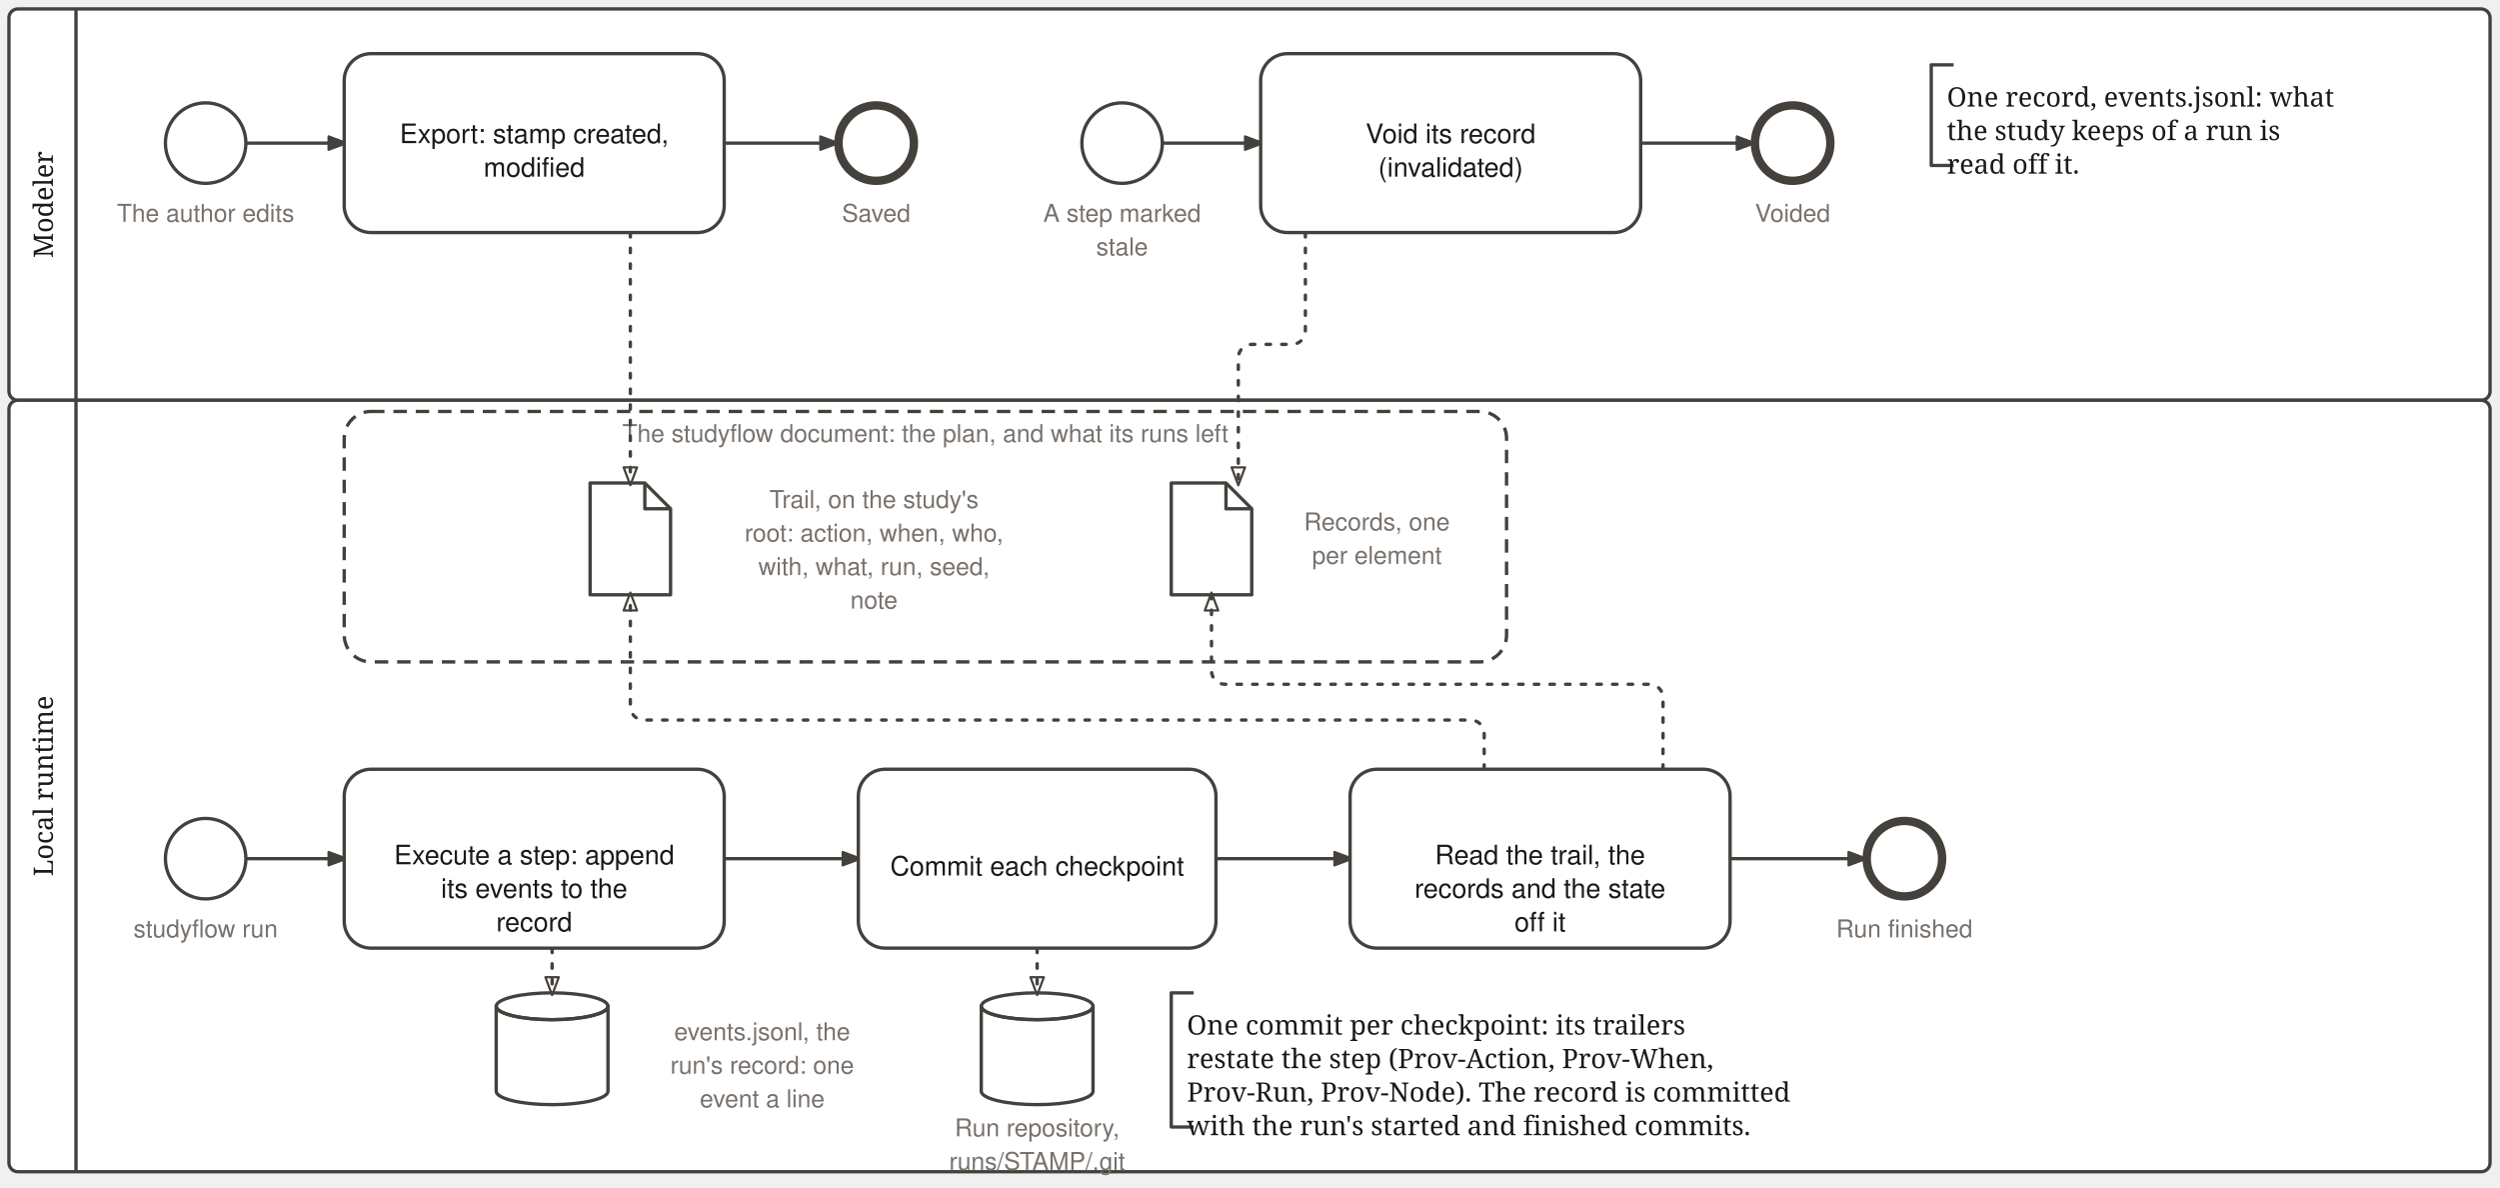
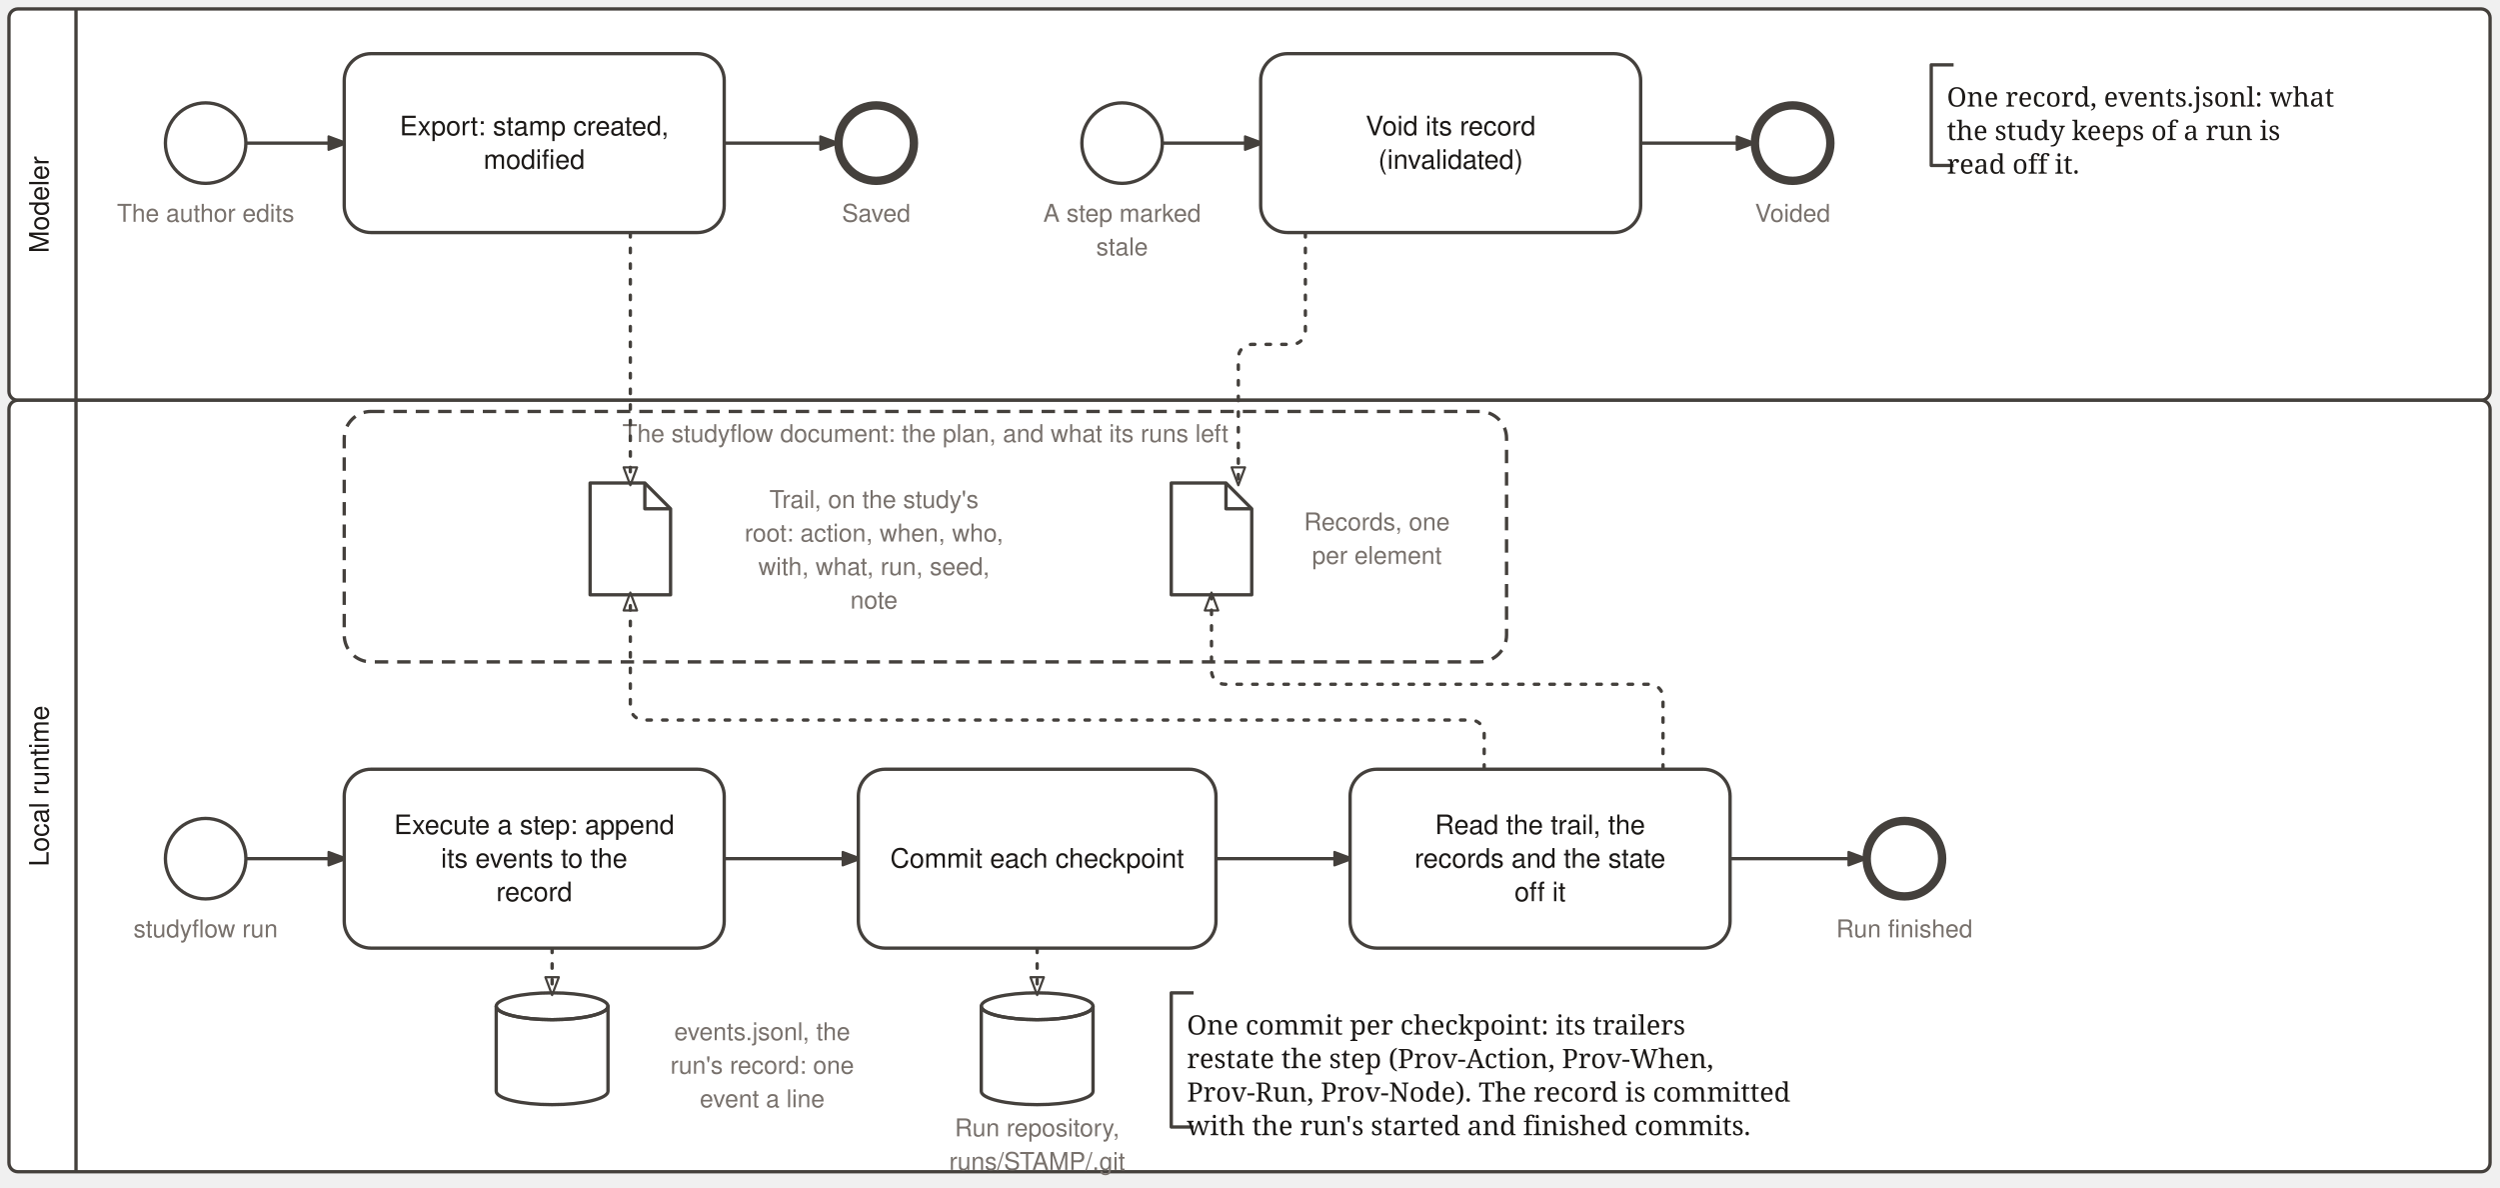
<svg xmlns="http://www.w3.org/2000/svg" class="sf-canvas" viewBox="36 16 1118 531" width="1118" height="531">
  <defs>
    <marker id="sf-arrow-sequence" markerWidth="10" markerHeight="10" refX="8" refY="5" orient="auto" markerUnits="userSpaceOnUse">
      <path d="M1,2 L9,5 L1,8 Z" fill="context-stroke" stroke="context-stroke" stroke-width="1" stroke-linejoin="round" />
    </marker>
    <marker id="sf-arrow-message" markerWidth="10" markerHeight="10" refX="8" refY="5" orient="auto" markerUnits="userSpaceOnUse">
      <path d="M1,2 L9,5 L1,8 Z" fill="none" stroke="context-stroke" stroke-width="1" stroke-linejoin="round" />
    </marker>
    <marker id="sf-arrow-open" markerWidth="10" markerHeight="10" refX="8" refY="5" orient="auto" markerUnits="userSpaceOnUse">
      <path d="M1,2 L9,5 L1,8 Z" fill="none" stroke="context-stroke" stroke-width="1" stroke-linejoin="round" />
    </marker>
    <marker id="sf-marker-default" markerWidth="10" markerHeight="10" refX="0" refY="5" orient="auto" markerUnits="userSpaceOnUse">
      <path d="M3,2 L7,8" fill="none" stroke="context-stroke" stroke-width="1.5" />
    </marker>
    <marker id="sf-marker-message-start" markerWidth="10" markerHeight="10" refX="1.5" refY="5" orient="auto" markerUnits="userSpaceOnUse">
      <circle cx="5" cy="5" r="3" fill="#ffffff" stroke="context-stroke" stroke-width="1" />
    </marker>
  </defs>
  <g data-layer="elements">
    <g class="sf-shape" data-element-id="Lane_Modeler" data-element-type="bpmn:Lane" transform="translate(40, 20)">
      <rect x="0" y="0" width="1110" height="175" rx="4" ry="4" fill="#ffffff" stroke="#44403c" stroke-width="1.5" />
      <line x1="30" y1="0" x2="30" y2="175" stroke="#44403c" stroke-width="1.5" />
-       <text class="sf-label" x="15" y="87.5" fill="#1c1917" font-size="12" font-weight="500" font-family="&quot;IBM Plex Serif&quot;, ui-serif, Georgia, serif" text-anchor="middle" dominant-baseline="central" stroke-width="0" transform="rotate(-90, 15, 87.5)">Modeler</text>
+       <text class="sf-label" x="15" y="87.5" fill="#1c1917" font-size="12" font-weight="500" font-family="&quot;IBM Plex Sans&quot;, Helvetica, sans-serif" text-anchor="middle" dominant-baseline="central" stroke-width="0" transform="rotate(-90, 15, 87.5)">Modeler</text>
    </g>
    <g class="sf-shape" data-element-id="Lane_Local" data-element-type="bpmn:Lane" transform="translate(40, 195)">
      <rect x="0" y="0" width="1110" height="345" rx="4" ry="4" fill="#ffffff" stroke="#44403c" stroke-width="1.5" />
      <line x1="30" y1="0" x2="30" y2="345" stroke="#44403c" stroke-width="1.5" />
-       <text class="sf-label" x="15" y="172.5" fill="#1c1917" font-size="12" font-weight="500" font-family="&quot;IBM Plex Serif&quot;, ui-serif, Georgia, serif" text-anchor="middle" dominant-baseline="central" stroke-width="0" transform="rotate(-90, 15, 172.5)">Local runtime</text>
+       <text class="sf-label" x="15" y="172.5" fill="#1c1917" font-size="12" font-weight="500" font-family="&quot;IBM Plex Sans&quot;, Helvetica, sans-serif" text-anchor="middle" dominant-baseline="central" stroke-width="0" transform="rotate(-90, 15, 172.5)">Local runtime</text>
    </g>
    <g class="sf-shape" data-element-id="Trail" data-element-type="bpmn:DataObjectReference" transform="translate(300, 232)">
      <path d="M0,0 L24.48,0 L36,11.52 L36,50 L0,50 Z" fill="#ffffff" stroke="#44403c" stroke-width="1.5" stroke-linejoin="round" />
      <path d="M24.48,0 L24.48,11.52 L36,11.52" fill="none" stroke="#44403c" stroke-width="1.5" stroke-linejoin="round" />
    </g>
    <g class="sf-shape" data-element-id="Records" data-element-type="bpmn:DataObjectReference" transform="translate(560, 232)">
      <path d="M0,0 L24.48,0 L36,11.52 L36,50 L0,50 Z" fill="#ffffff" stroke="#44403c" stroke-width="1.5" stroke-linejoin="round" />
      <path d="M24.48,0 L24.48,11.52 L36,11.52" fill="none" stroke="#44403c" stroke-width="1.5" stroke-linejoin="round" />
    </g>
    <g class="sf-shape" data-element-id="Run_Record" data-element-type="bpmn:DataStoreReference" transform="translate(258, 460)">
      <path d="M0,6 A25,6 0 0 0 50,6 L50,44 A25,6 0 0 1 0,44 Z" fill="#ffffff" stroke="#44403c" stroke-width="1.5" stroke-linejoin="round" />
      <path d="M0,6 A25,6 0 0 0 50,6 A25,6 0 0 0 0,6 Z" fill="none" stroke="#44403c" stroke-width="1.5" />
    </g>
    <g class="sf-shape" data-element-id="Repository" data-element-type="bpmn:DataStoreReference" transform="translate(475, 460)">
      <path d="M0,6 A25,6 0 0 0 50,6 L50,44 A25,6 0 0 1 0,44 Z" fill="#ffffff" stroke="#44403c" stroke-width="1.5" stroke-linejoin="round" />
      <path d="M0,6 A25,6 0 0 0 50,6 A25,6 0 0 0 0,6 Z" fill="none" stroke="#44403c" stroke-width="1.5" />
    </g>
    <g class="sf-shape" data-element-id="Document" data-element-type="bpmn:Group" transform="translate(190, 200)">
      <rect x="0" y="0" width="520" height="112" rx="12" ry="12" fill="none" stroke="#44403c" stroke-width="1.5" stroke-dasharray="6,4" />
      <text class="sf-label" x="260" y="10" fill="#78716c" font-size="11" font-weight="400" font-family="&quot;IBM Plex Sans&quot;, Helvetica, sans-serif" text-anchor="middle" dominant-baseline="middle" stroke-width="0">The studyflow document: the plan, and what its runs left</text>
    </g>
    <g class="sf-shape" data-element-id="Commit_Note" data-element-type="bpmn:TextAnnotation" transform="translate(560, 460)">
      <path d="M10,0 L0,0 L0,60 L10,60" fill="none" stroke="#44403c" stroke-width="1.5" stroke-linejoin="round" />
      <text class="sf-label" x="7" y="14.5" fill="#1c1917" font-size="12" font-weight="400" font-family="&quot;IBM Plex Serif&quot;, ui-serif, Georgia, serif" text-anchor="start" dominant-baseline="middle" stroke-width="0">One commit per checkpoint: its trailers</text>
      <text class="sf-label" x="7" y="29.5" fill="#1c1917" font-size="12" font-weight="400" font-family="&quot;IBM Plex Serif&quot;, ui-serif, Georgia, serif" text-anchor="start" dominant-baseline="middle" stroke-width="0">restate the step (Prov-Action, Prov-When,</text>
      <text class="sf-label" x="7" y="44.5" fill="#1c1917" font-size="12" font-weight="400" font-family="&quot;IBM Plex Serif&quot;, ui-serif, Georgia, serif" text-anchor="start" dominant-baseline="middle" stroke-width="0">Prov-Run, Prov-Node). The record is committed</text>
      <text class="sf-label" x="7" y="59.5" fill="#1c1917" font-size="12" font-weight="400" font-family="&quot;IBM Plex Serif&quot;, ui-serif, Georgia, serif" text-anchor="start" dominant-baseline="middle" stroke-width="0">with the run's started and finished commits.</text>
    </g>
    <g class="sf-shape" data-element-id="Sidecar_Note" data-element-type="bpmn:TextAnnotation" transform="translate(900, 45)">
      <path d="M10,0 L0,0 L0,45 L10,45" fill="none" stroke="#44403c" stroke-width="1.5" stroke-linejoin="round" />
      <text class="sf-label" x="7" y="14.5" fill="#1c1917" font-size="12" font-weight="400" font-family="&quot;IBM Plex Serif&quot;, ui-serif, Georgia, serif" text-anchor="start" dominant-baseline="middle" stroke-width="0">One record, events.jsonl: what</text>
      <text class="sf-label" x="7" y="29.5" fill="#1c1917" font-size="12" font-weight="400" font-family="&quot;IBM Plex Serif&quot;, ui-serif, Georgia, serif" text-anchor="start" dominant-baseline="middle" stroke-width="0">the study keeps of a run is</text>
      <text class="sf-label" x="7" y="44.5" fill="#1c1917" font-size="12" font-weight="400" font-family="&quot;IBM Plex Serif&quot;, ui-serif, Georgia, serif" text-anchor="start" dominant-baseline="middle" stroke-width="0">read off it.</text>
    </g>
    <g class="sf-external-label" data-element-id="Trail_label" data-element-type="bpmn:DataObjectReference" data-label-owner="Trail" transform="translate(342, 232)">
      <text class="sf-label" x="85" y="7.5" fill="#78716c" font-size="11" font-weight="400" font-family="&quot;IBM Plex Sans&quot;, Helvetica, sans-serif" text-anchor="middle" dominant-baseline="middle" stroke-width="0">Trail, on the study's</text>
      <text class="sf-label" x="85" y="22.5" fill="#78716c" font-size="11" font-weight="400" font-family="&quot;IBM Plex Sans&quot;, Helvetica, sans-serif" text-anchor="middle" dominant-baseline="middle" stroke-width="0">root: action, when, who,</text>
      <text class="sf-label" x="85" y="37.5" fill="#78716c" font-size="11" font-weight="400" font-family="&quot;IBM Plex Sans&quot;, Helvetica, sans-serif" text-anchor="middle" dominant-baseline="middle" stroke-width="0">with, what, run, seed,</text>
      <text class="sf-label" x="85" y="52.5" fill="#78716c" font-size="11" font-weight="400" font-family="&quot;IBM Plex Sans&quot;, Helvetica, sans-serif" text-anchor="middle" dominant-baseline="middle" stroke-width="0">note</text>
    </g>
    <g class="sf-external-label" data-element-id="Records_label" data-element-type="bpmn:DataObjectReference" data-label-owner="Records" transform="translate(602, 242)">
      <text class="sf-label" x="50" y="7.5" fill="#78716c" font-size="11" font-weight="400" font-family="&quot;IBM Plex Sans&quot;, Helvetica, sans-serif" text-anchor="middle" dominant-baseline="middle" stroke-width="0">Records, one</text>
      <text class="sf-label" x="50" y="22.5" fill="#78716c" font-size="11" font-weight="400" font-family="&quot;IBM Plex Sans&quot;, Helvetica, sans-serif" text-anchor="middle" dominant-baseline="middle" stroke-width="0">per element</text>
    </g>
    <g class="sf-external-label" data-element-id="Run_Record_label" data-element-type="bpmn:DataStoreReference" data-label-owner="Run_Record" transform="translate(312, 470)">
      <text class="sf-label" x="65" y="7.5" fill="#78716c" font-size="11" font-weight="400" font-family="&quot;IBM Plex Sans&quot;, Helvetica, sans-serif" text-anchor="middle" dominant-baseline="middle" stroke-width="0">events.jsonl, the</text>
      <text class="sf-label" x="65" y="22.5" fill="#78716c" font-size="11" font-weight="400" font-family="&quot;IBM Plex Sans&quot;, Helvetica, sans-serif" text-anchor="middle" dominant-baseline="middle" stroke-width="0">run's record: one</text>
      <text class="sf-label" x="65" y="37.5" fill="#78716c" font-size="11" font-weight="400" font-family="&quot;IBM Plex Sans&quot;, Helvetica, sans-serif" text-anchor="middle" dominant-baseline="middle" stroke-width="0">event a line</text>
    </g>
    <g class="sf-external-label" data-element-id="Repository_label" data-element-type="bpmn:DataStoreReference" data-label-owner="Repository" transform="translate(430, 513)">
      <text class="sf-label" x="70" y="7.5" fill="#78716c" font-size="11" font-weight="400" font-family="&quot;IBM Plex Sans&quot;, Helvetica, sans-serif" text-anchor="middle" dominant-baseline="middle" stroke-width="0">Run repository,</text>
      <text class="sf-label" x="70" y="22.5" fill="#78716c" font-size="11" font-weight="400" font-family="&quot;IBM Plex Sans&quot;, Helvetica, sans-serif" text-anchor="middle" dominant-baseline="middle" stroke-width="0">runs/STAMP/.git</text>
    </g>
    <g class="sf-connection" data-element-id="Out_Export" data-element-type="bpmn:DataOutputAssociation">
      <path class="sf-connection-line" d="M 318 120 L 318 232" data-waypoints="318,120 318,232" fill="none" stroke="#44403c" stroke-width="1.5" stroke-linejoin="round" stroke-linecap="round" stroke-dasharray="2,5" marker-end="url(#sf-arrow-open)" />
    </g>
    <g class="sf-connection" data-element-id="Out_Void" data-element-type="bpmn:DataOutputAssociation">
      <path class="sf-connection-line" d="M 620 120 L 620 164 A 6 6 0 0 1 614 170 L 596 170 A 6 6 0 0 0 590 176 L 590 232" data-waypoints="620,120 620,170 590,170 590,232" fill="none" stroke="#44403c" stroke-width="1.5" stroke-linejoin="round" stroke-linecap="round" stroke-dasharray="2,5" marker-end="url(#sf-arrow-open)" />
    </g>
    <g class="sf-connection" data-element-id="Out_Events" data-element-type="bpmn:DataOutputAssociation">
      <path class="sf-connection-line" d="M 283 440 L 283 460" data-waypoints="283,440 283,460" fill="none" stroke="#44403c" stroke-width="1.5" stroke-linejoin="round" stroke-linecap="round" stroke-dasharray="2,5" marker-end="url(#sf-arrow-open)" />
    </g>
    <g class="sf-connection" data-element-id="Out_Trail" data-element-type="bpmn:DataOutputAssociation">
      <path class="sf-connection-line" d="M 700 360 L 700 344 A 6 6 0 0 0 694 338 L 324 338 A 6 6 0 0 1 318 332 L 318 282" data-waypoints="700,360 700,338 318,338 318,282" fill="none" stroke="#44403c" stroke-width="1.5" stroke-linejoin="round" stroke-linecap="round" stroke-dasharray="2,5" marker-end="url(#sf-arrow-open)" />
    </g>
    <g class="sf-connection" data-element-id="Out_Records" data-element-type="bpmn:DataOutputAssociation">
      <path class="sf-connection-line" d="M 780 360 L 780 328 A 6 6 0 0 0 774 322 L 584 322 A 6 6 0 0 1 578 316 L 578 282" data-waypoints="780,360 780,322 578,322 578,282" fill="none" stroke="#44403c" stroke-width="1.5" stroke-linejoin="round" stroke-linecap="round" stroke-dasharray="2,5" marker-end="url(#sf-arrow-open)" />
    </g>
    <g class="sf-connection" data-element-id="Out_Commit" data-element-type="bpmn:DataOutputAssociation">
      <path class="sf-connection-line" d="M 500 440 L 500 460" data-waypoints="500,440 500,460" fill="none" stroke="#44403c" stroke-width="1.5" stroke-linejoin="round" stroke-linecap="round" stroke-dasharray="2,5" marker-end="url(#sf-arrow-open)" />
    </g>
    <g class="sf-connection" data-element-id="Flow_Edited" data-element-type="bpmn:SequenceFlow">
      <path class="sf-connection-line" d="M 146 80 L 190 80" data-waypoints="146,80 190,80" fill="none" stroke="#44403c" stroke-width="1.5" stroke-linejoin="round" stroke-linecap="round" marker-end="url(#sf-arrow-sequence)" />
    </g>
    <g class="sf-connection" data-element-id="Flow_Exported" data-element-type="bpmn:SequenceFlow">
      <path class="sf-connection-line" d="M 360 80 L 410 80" data-waypoints="360,80 410,80" fill="none" stroke="#44403c" stroke-width="1.5" stroke-linejoin="round" stroke-linecap="round" marker-end="url(#sf-arrow-sequence)" />
    </g>
    <g class="sf-connection" data-element-id="Flow_Stale" data-element-type="bpmn:SequenceFlow">
      <path class="sf-connection-line" d="M 556 80 L 600 80" data-waypoints="556,80 600,80" fill="none" stroke="#44403c" stroke-width="1.5" stroke-linejoin="round" stroke-linecap="round" marker-end="url(#sf-arrow-sequence)" />
    </g>
    <g class="sf-connection" data-element-id="Flow_Void" data-element-type="bpmn:SequenceFlow">
      <path class="sf-connection-line" d="M 770 80 L 820 80" data-waypoints="770,80 820,80" fill="none" stroke="#44403c" stroke-width="1.5" stroke-linejoin="round" stroke-linecap="round" marker-end="url(#sf-arrow-sequence)" />
    </g>
    <g class="sf-connection" data-element-id="Flow_Run" data-element-type="bpmn:SequenceFlow">
      <path class="sf-connection-line" d="M 146 400 L 190 400" data-waypoints="146,400 190,400" fill="none" stroke="#44403c" stroke-width="1.5" stroke-linejoin="round" stroke-linecap="round" marker-end="url(#sf-arrow-sequence)" />
    </g>
    <g class="sf-connection" data-element-id="Flow_Executed" data-element-type="bpmn:SequenceFlow">
      <path class="sf-connection-line" d="M 360 400 L 420 400" data-waypoints="360,400 420,400" fill="none" stroke="#44403c" stroke-width="1.5" stroke-linejoin="round" stroke-linecap="round" marker-end="url(#sf-arrow-sequence)" />
    </g>
    <g class="sf-connection" data-element-id="Flow_Committed" data-element-type="bpmn:SequenceFlow">
      <path class="sf-connection-line" d="M 580 400 L 640 400" data-waypoints="580,400 640,400" fill="none" stroke="#44403c" stroke-width="1.5" stroke-linejoin="round" stroke-linecap="round" marker-end="url(#sf-arrow-sequence)" />
    </g>
    <g class="sf-connection" data-element-id="Flow_Read" data-element-type="bpmn:SequenceFlow">
      <path class="sf-connection-line" d="M 810 400 L 870 400" data-waypoints="810,400 870,400" fill="none" stroke="#44403c" stroke-width="1.5" stroke-linejoin="round" stroke-linecap="round" marker-end="url(#sf-arrow-sequence)" />
    </g>
    <g class="sf-shape" data-element-id="Edit_Start" data-element-type="bpmn:StartEvent" transform="translate(110, 62)">
      <circle cx="18" cy="18" r="18" fill="#ffffff" stroke="#44403c" stroke-width="1.5" />
    </g>
    <g class="sf-shape" data-element-id="Export" data-element-type="bpmn:Task" transform="translate(190, 40)">
      <rect x="0" y="0" width="170" height="80" rx="12" ry="12" fill="#ffffff" stroke="#44403c" stroke-width="1.5" />
-       <text class="sf-label" x="85" y="36" fill="#1c1917" font-size="12" font-weight="500" font-family="&quot;IBM Plex Sans&quot;, Helvetica, sans-serif" text-anchor="middle" dominant-baseline="middle" stroke-width="0">Export: stamp created,</text>
-       <text class="sf-label" x="85" y="51" fill="#1c1917" font-size="12" font-weight="500" font-family="&quot;IBM Plex Sans&quot;, Helvetica, sans-serif" text-anchor="middle" dominant-baseline="middle" stroke-width="0">modified</text>
+       <text class="sf-label" x="85" y="32.5" fill="#1c1917" font-size="12" font-weight="500" font-family="&quot;IBM Plex Sans&quot;, Helvetica, sans-serif" text-anchor="middle" dominant-baseline="middle" stroke-width="0">Export: stamp created,</text>
+       <text class="sf-label" x="85" y="47.5" fill="#1c1917" font-size="12" font-weight="500" font-family="&quot;IBM Plex Sans&quot;, Helvetica, sans-serif" text-anchor="middle" dominant-baseline="middle" stroke-width="0">modified</text>
    </g>
    <g class="sf-shape" data-element-id="Saved" data-element-type="bpmn:EndEvent" transform="translate(410, 62)">
      <circle cx="18" cy="18" r="16.875" fill="#ffffff" stroke="#44403c" stroke-width="3.75" />
    </g>
    <g class="sf-shape" data-element-id="Stale_Start" data-element-type="bpmn:StartEvent" transform="translate(520, 62)">
      <circle cx="18" cy="18" r="18" fill="#ffffff" stroke="#44403c" stroke-width="1.5" />
    </g>
    <g class="sf-shape" data-element-id="Void" data-element-type="bpmn:Task" transform="translate(600, 40)">
      <rect x="0" y="0" width="170" height="80" rx="12" ry="12" fill="#ffffff" stroke="#44403c" stroke-width="1.5" />
-       <text class="sf-label" x="85" y="36" fill="#1c1917" font-size="12" font-weight="500" font-family="&quot;IBM Plex Sans&quot;, Helvetica, sans-serif" text-anchor="middle" dominant-baseline="middle" stroke-width="0">Void its record</text>
-       <text class="sf-label" x="85" y="51" fill="#1c1917" font-size="12" font-weight="500" font-family="&quot;IBM Plex Sans&quot;, Helvetica, sans-serif" text-anchor="middle" dominant-baseline="middle" stroke-width="0">(invalidated)</text>
+       <text class="sf-label" x="85" y="32.5" fill="#1c1917" font-size="12" font-weight="500" font-family="&quot;IBM Plex Sans&quot;, Helvetica, sans-serif" text-anchor="middle" dominant-baseline="middle" stroke-width="0">Void its record</text>
+       <text class="sf-label" x="85" y="47.5" fill="#1c1917" font-size="12" font-weight="500" font-family="&quot;IBM Plex Sans&quot;, Helvetica, sans-serif" text-anchor="middle" dominant-baseline="middle" stroke-width="0">(invalidated)</text>
    </g>
    <g class="sf-shape" data-element-id="Voided" data-element-type="bpmn:EndEvent" transform="translate(820, 62)">
      <circle cx="18" cy="18" r="16.875" fill="#ffffff" stroke="#44403c" stroke-width="3.75" />
    </g>
    <g class="sf-shape" data-element-id="Run_Start" data-element-type="bpmn:StartEvent" transform="translate(110, 382)">
      <circle cx="18" cy="18" r="18" fill="#ffffff" stroke="#44403c" stroke-width="1.5" />
    </g>
    <g class="sf-shape" data-element-id="Execute" data-element-type="bpmn:Task" transform="translate(190, 360)">
      <rect x="0" y="0" width="170" height="80" rx="12" ry="12" fill="#ffffff" stroke="#44403c" stroke-width="1.5" />
-       <text class="sf-label" x="85" y="38.5" fill="#1c1917" font-size="12" font-weight="500" font-family="&quot;IBM Plex Sans&quot;, Helvetica, sans-serif" text-anchor="middle" dominant-baseline="middle" stroke-width="0">Execute a step: append</text>
-       <text class="sf-label" x="85" y="53.5" fill="#1c1917" font-size="12" font-weight="500" font-family="&quot;IBM Plex Sans&quot;, Helvetica, sans-serif" text-anchor="middle" dominant-baseline="middle" stroke-width="0">its events to the</text>
-       <text class="sf-label" x="85" y="68.5" fill="#1c1917" font-size="12" font-weight="500" font-family="&quot;IBM Plex Sans&quot;, Helvetica, sans-serif" text-anchor="middle" dominant-baseline="middle" stroke-width="0">record</text>
+       <text class="sf-label" x="85" y="25" fill="#1c1917" font-size="12" font-weight="500" font-family="&quot;IBM Plex Sans&quot;, Helvetica, sans-serif" text-anchor="middle" dominant-baseline="middle" stroke-width="0">Execute a step: append</text>
+       <text class="sf-label" x="85" y="40" fill="#1c1917" font-size="12" font-weight="500" font-family="&quot;IBM Plex Sans&quot;, Helvetica, sans-serif" text-anchor="middle" dominant-baseline="middle" stroke-width="0">its events to the</text>
+       <text class="sf-label" x="85" y="55" fill="#1c1917" font-size="12" font-weight="500" font-family="&quot;IBM Plex Sans&quot;, Helvetica, sans-serif" text-anchor="middle" dominant-baseline="middle" stroke-width="0">record</text>
    </g>
    <g class="sf-shape" data-element-id="Read_Off" data-element-type="bpmn:Task" transform="translate(640, 360)">
      <rect x="0" y="0" width="170" height="80" rx="12" ry="12" fill="#ffffff" stroke="#44403c" stroke-width="1.5" />
-       <text class="sf-label" x="85" y="38.5" fill="#1c1917" font-size="12" font-weight="500" font-family="&quot;IBM Plex Sans&quot;, Helvetica, sans-serif" text-anchor="middle" dominant-baseline="middle" stroke-width="0">Read the trail, the</text>
-       <text class="sf-label" x="85" y="53.5" fill="#1c1917" font-size="12" font-weight="500" font-family="&quot;IBM Plex Sans&quot;, Helvetica, sans-serif" text-anchor="middle" dominant-baseline="middle" stroke-width="0">records and the state</text>
-       <text class="sf-label" x="85" y="68.5" fill="#1c1917" font-size="12" font-weight="500" font-family="&quot;IBM Plex Sans&quot;, Helvetica, sans-serif" text-anchor="middle" dominant-baseline="middle" stroke-width="0">off it</text>
+       <text class="sf-label" x="85" y="25" fill="#1c1917" font-size="12" font-weight="500" font-family="&quot;IBM Plex Sans&quot;, Helvetica, sans-serif" text-anchor="middle" dominant-baseline="middle" stroke-width="0">Read the trail, the</text>
+       <text class="sf-label" x="85" y="40" fill="#1c1917" font-size="12" font-weight="500" font-family="&quot;IBM Plex Sans&quot;, Helvetica, sans-serif" text-anchor="middle" dominant-baseline="middle" stroke-width="0">records and the state</text>
+       <text class="sf-label" x="85" y="55" fill="#1c1917" font-size="12" font-weight="500" font-family="&quot;IBM Plex Sans&quot;, Helvetica, sans-serif" text-anchor="middle" dominant-baseline="middle" stroke-width="0">off it</text>
    </g>
    <g class="sf-shape" data-element-id="Commit" data-element-type="bpmn:Task" transform="translate(420, 360)">
      <rect x="0" y="0" width="160" height="80" rx="12" ry="12" fill="#ffffff" stroke="#44403c" stroke-width="1.5" />
-       <text class="sf-label" x="80" y="43.5" fill="#1c1917" font-size="12" font-weight="500" font-family="&quot;IBM Plex Sans&quot;, Helvetica, sans-serif" text-anchor="middle" dominant-baseline="middle" stroke-width="0">Commit each checkpoint</text>
+       <text class="sf-label" x="80" y="40" fill="#1c1917" font-size="12" font-weight="500" font-family="&quot;IBM Plex Sans&quot;, Helvetica, sans-serif" text-anchor="middle" dominant-baseline="middle" stroke-width="0">Commit each checkpoint</text>
    </g>
    <g class="sf-shape" data-element-id="Run_Finished" data-element-type="bpmn:EndEvent" transform="translate(870, 382)">
      <circle cx="18" cy="18" r="16.875" fill="#ffffff" stroke="#44403c" stroke-width="3.75" />
    </g>
    <g class="sf-external-label" data-element-id="Edit_Start_label" data-element-type="bpmn:StartEvent" data-label-owner="Edit_Start" transform="translate(75.96, 104)">
      <text class="sf-label" x="52.04" y="7.5" fill="#78716c" font-size="11" font-weight="400" font-family="&quot;IBM Plex Sans&quot;, Helvetica, sans-serif" text-anchor="middle" dominant-baseline="middle" stroke-width="0">The author edits</text>
    </g>
    <g class="sf-external-label" data-element-id="Saved_label" data-element-type="bpmn:EndEvent" data-label-owner="Saved" transform="translate(411.05, 104)">
      <text class="sf-label" x="16.95" y="7.5" fill="#78716c" font-size="11" font-weight="400" font-family="&quot;IBM Plex Sans&quot;, Helvetica, sans-serif" text-anchor="middle" dominant-baseline="middle" stroke-width="0">Saved</text>
    </g>
    <g class="sf-external-label" data-element-id="Stale_Start_label" data-element-type="bpmn:StartEvent" data-label-owner="Stale_Start" transform="translate(495.53, 104)">
      <text class="sf-label" x="42.47" y="7.5" fill="#78716c" font-size="11" font-weight="400" font-family="&quot;IBM Plex Sans&quot;, Helvetica, sans-serif" text-anchor="middle" dominant-baseline="middle" stroke-width="0">A step marked</text>
      <text class="sf-label" x="42.47" y="22.5" fill="#78716c" font-size="11" font-weight="400" font-family="&quot;IBM Plex Sans&quot;, Helvetica, sans-serif" text-anchor="middle" dominant-baseline="middle" stroke-width="0">stale</text>
    </g>
    <g class="sf-external-label" data-element-id="Voided_label" data-element-type="bpmn:EndEvent" data-label-owner="Voided" transform="translate(817.86, 104)">
      <text class="sf-label" x="20.14" y="7.5" fill="#78716c" font-size="11" font-weight="400" font-family="&quot;IBM Plex Sans&quot;, Helvetica, sans-serif" text-anchor="middle" dominant-baseline="middle" stroke-width="0">Voided</text>
    </g>
    <g class="sf-external-label" data-element-id="Run_Start_label" data-element-type="bpmn:StartEvent" data-label-owner="Run_Start" transform="translate(85.53, 424)">
      <text class="sf-label" x="42.47" y="7.5" fill="#78716c" font-size="11" font-weight="400" font-family="&quot;IBM Plex Sans&quot;, Helvetica, sans-serif" text-anchor="middle" dominant-baseline="middle" stroke-width="0">studyflow run</text>
    </g>
    <g class="sf-external-label" data-element-id="Run_Finished_label" data-element-type="bpmn:EndEvent" data-label-owner="Run_Finished" transform="translate(848.72, 424)">
      <text class="sf-label" x="39.28" y="7.5" fill="#78716c" font-size="11" font-weight="400" font-family="&quot;IBM Plex Sans&quot;, Helvetica, sans-serif" text-anchor="middle" dominant-baseline="middle" stroke-width="0">Run finished</text>
    </g>
  </g>
</svg>
